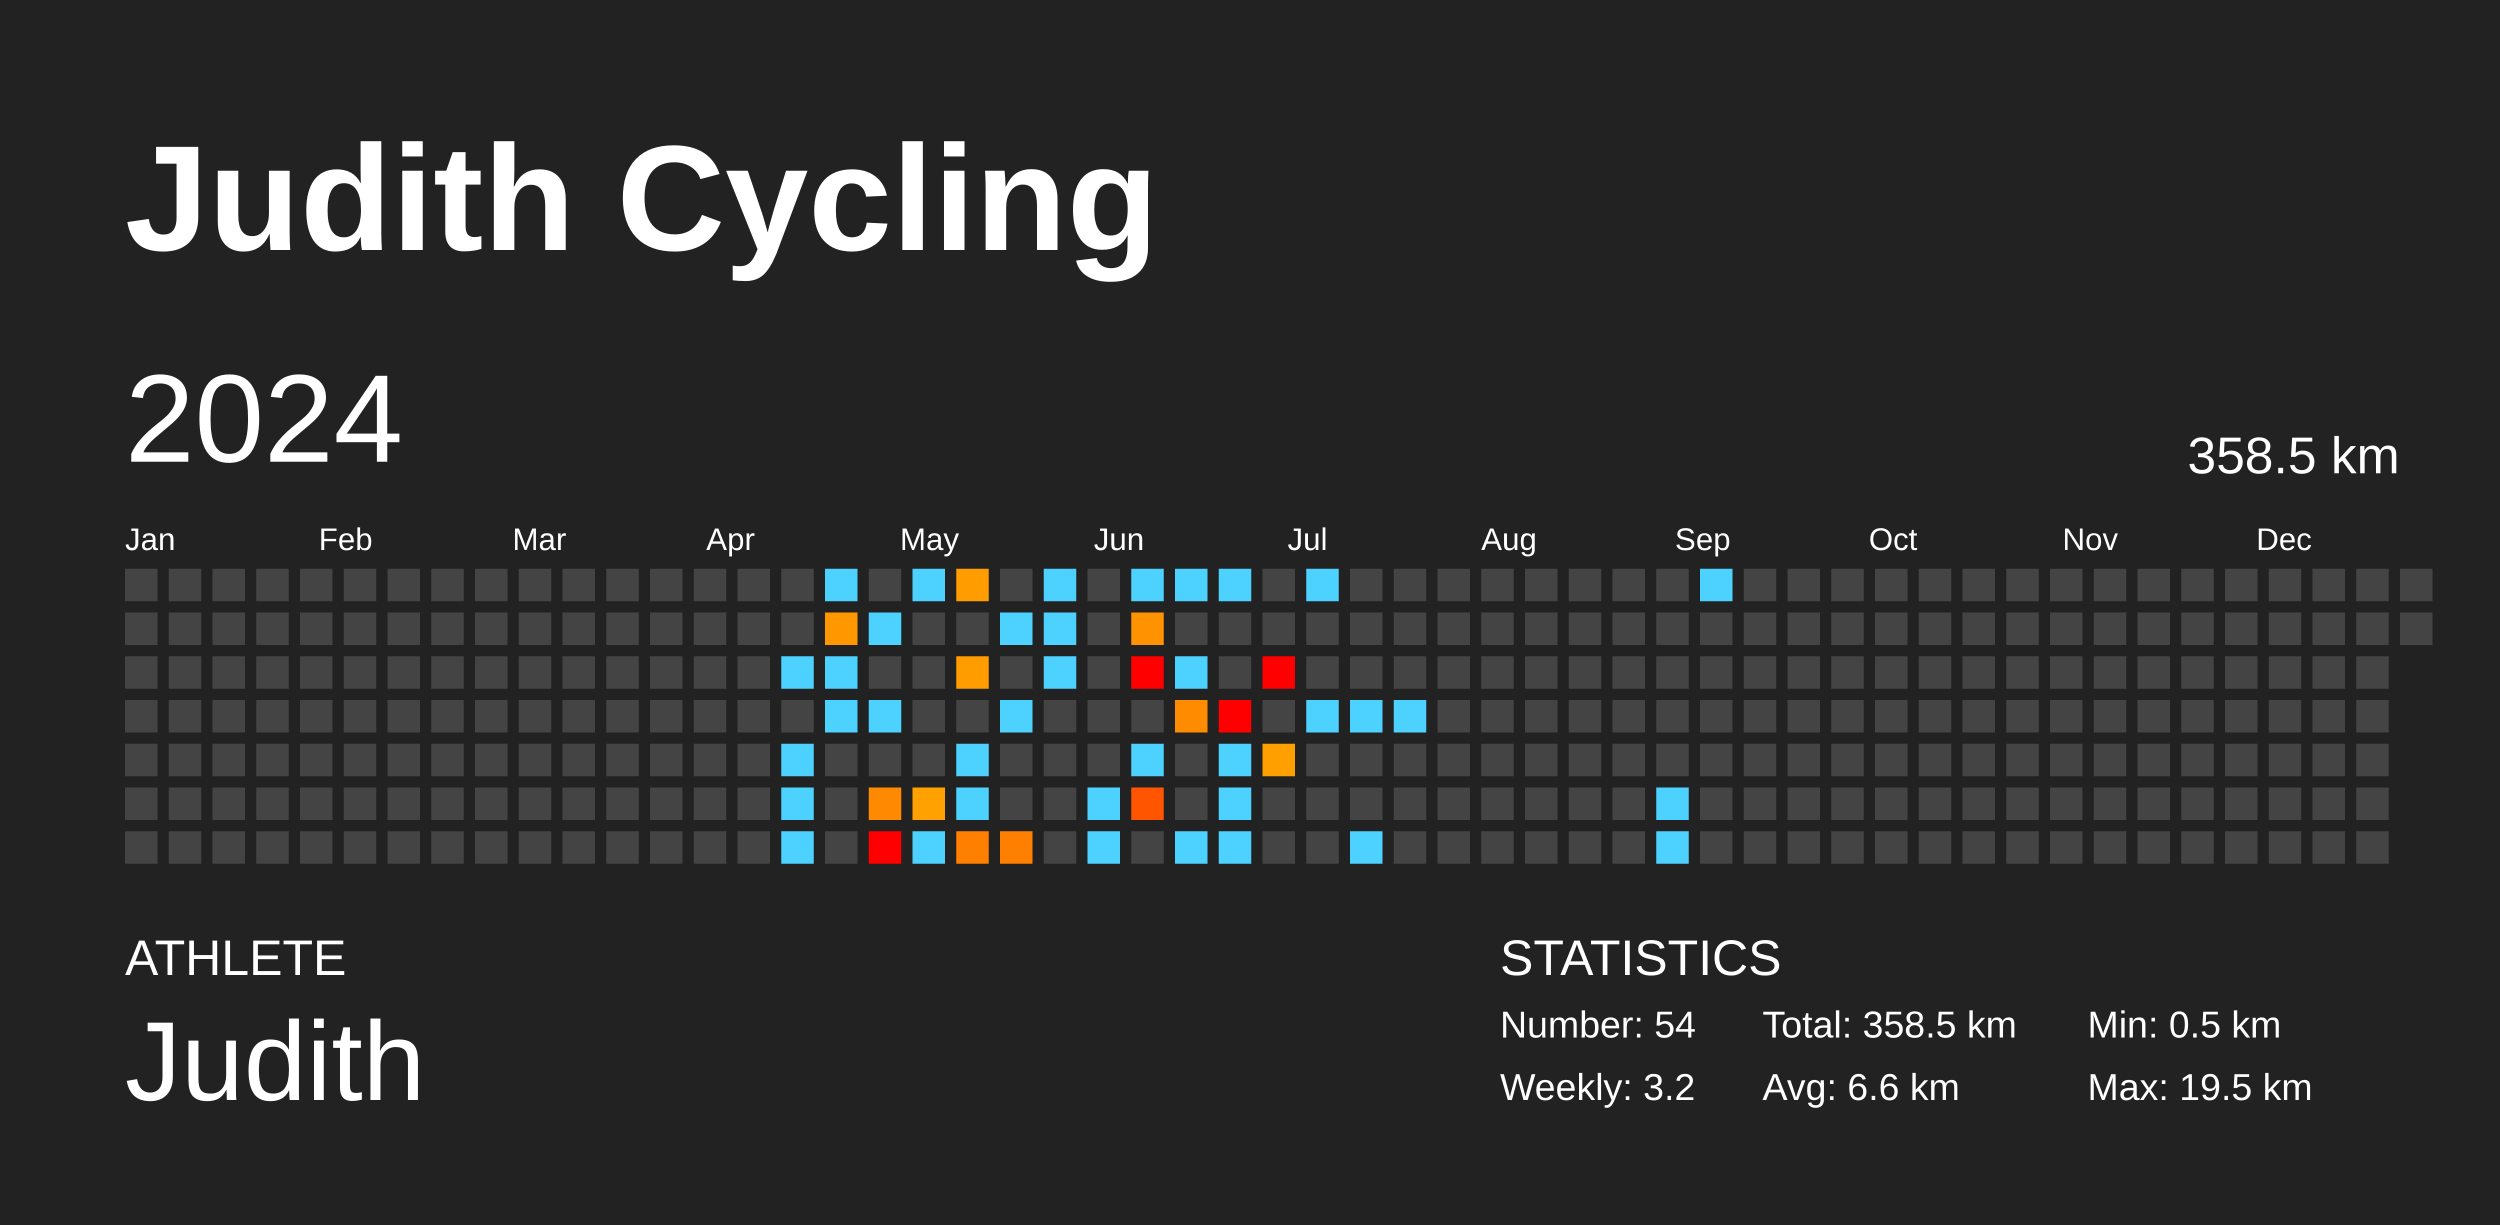
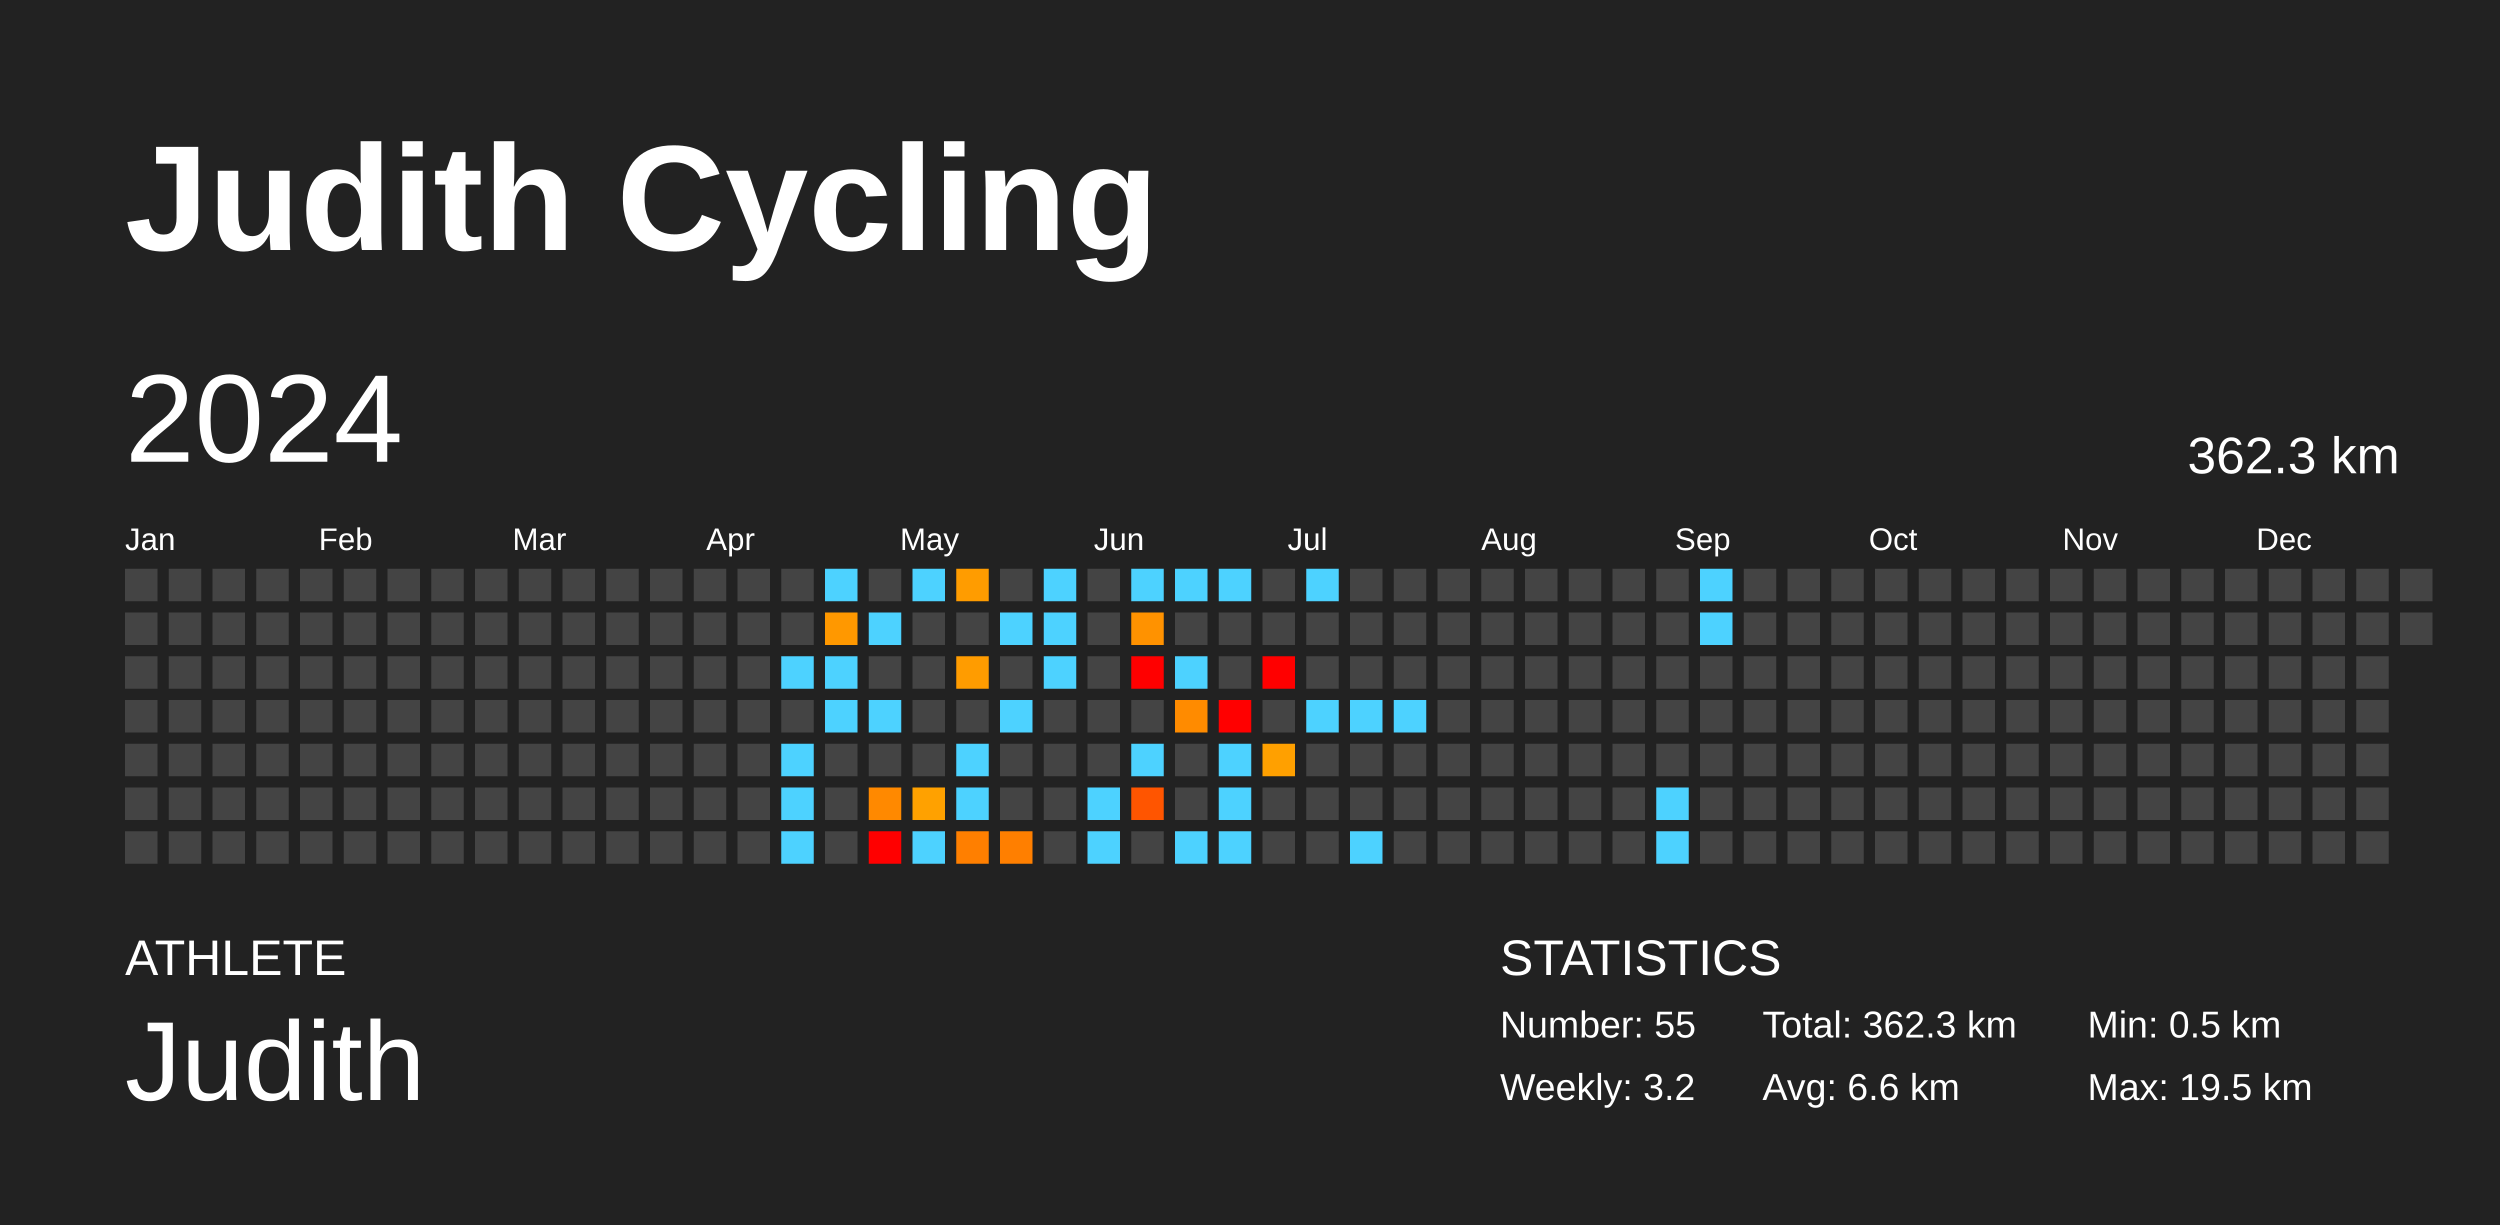
<svg xmlns="http://www.w3.org/2000/svg" baseProfile="full" height="98mm" version="1.1" viewBox="0,0,200,98" width="200mm">
  <defs />
  <rect fill="#222222" height="98" width="200" x="0" y="0" />
  <text fill="#FFFFFF" style="font-size:12px; font-family:Arial; font-weight:bold;" x="10" y="20">Judith Cycling</text>
  <text fill="#FFFFFF" style="font-size:4px; font-family:Arial" x="10" y="78">ATHLETE</text>
  <text fill="#FFFFFF" style="font-size:9px; font-family:Arial" x="10" y="88">Judith</text>
  <text fill="#FFFFFF" style="font-size:4px; font-family:Arial" x="120" y="78">STATISTICS</text>
-   <text fill="#FFFFFF" style="font-size:3px; font-family:Arial" x="120" y="83">Number: 54</text>
+   <text fill="#FFFFFF" style="font-size:3px; font-family:Arial" x="120" y="83">Number: 55</text>
  <text fill="#FFFFFF" style="font-size:3px; font-family:Arial" x="120" y="88">Weekly: 3.2</text>
-   <text fill="#FFFFFF" style="font-size:3px; font-family:Arial" x="141" y="83">Total: 358.5 km</text>
+   <text fill="#FFFFFF" style="font-size:3px; font-family:Arial" x="141" y="83">Total: 362.3 km</text>
  <text fill="#FFFFFF" style="font-size:3px; font-family:Arial" x="141" y="88">Avg: 6.6 km</text>
  <text fill="#FFFFFF" style="font-size:3px; font-family:Arial" x="167" y="83">Min: 0.5 km</text>
  <text fill="#FFFFFF" style="font-size:3px; font-family:Arial" x="167" y="88">Max: 19.5 km</text>
  <text dominant-baseline="hanging" fill="#FFFFFF" style="font-size:10.0px; font-family:Arial;" x="10" y="30">2024</text>
-   <text dominant-baseline="hanging" fill="#FFFFFF" style="font-size:4.125px; font-family:Arial;" x="175" y="35">358.5 km</text>
+   <text dominant-baseline="hanging" fill="#FFFFFF" style="font-size:4.125px; font-family:Arial;" x="175" y="35">362.3 km</text>
  <text fill="#FFFFFF" style="font-size:2.5px; font-family:Arial" x="10.0" y="44">Jan</text>
  <text fill="#FFFFFF" style="font-size:2.5px; font-family:Arial" x="25.5" y="44">Feb</text>
  <text fill="#FFFFFF" style="font-size:2.5px; font-family:Arial" x="41.0" y="44">Mar</text>
  <text fill="#FFFFFF" style="font-size:2.5px; font-family:Arial" x="56.5" y="44">Apr</text>
  <text fill="#FFFFFF" style="font-size:2.5px; font-family:Arial" x="72.0" y="44">May</text>
  <text fill="#FFFFFF" style="font-size:2.5px; font-family:Arial" x="87.5" y="44">Jun</text>
  <text fill="#FFFFFF" style="font-size:2.5px; font-family:Arial" x="103.0" y="44">Jul</text>
  <text fill="#FFFFFF" style="font-size:2.5px; font-family:Arial" x="118.5" y="44">Aug</text>
  <text fill="#FFFFFF" style="font-size:2.5px; font-family:Arial" x="134.0" y="44">Sep</text>
  <text fill="#FFFFFF" style="font-size:2.5px; font-family:Arial" x="149.5" y="44">Oct</text>
  <text fill="#FFFFFF" style="font-size:2.5px; font-family:Arial" x="165.0" y="44">Nov</text>
  <text fill="#FFFFFF" style="font-size:2.5px; font-family:Arial" x="180.5" y="44">Dec</text>
  <rect fill="#444444" height="2.6" width="2.6" x="10.0" y="45.5" />
  <rect fill="#444444" height="2.6" width="2.6" x="10.0" y="49.0" />
  <rect fill="#444444" height="2.6" width="2.6" x="10.0" y="52.5" />
  <rect fill="#444444" height="2.6" width="2.6" x="10.0" y="56.0" />
  <rect fill="#444444" height="2.6" width="2.6" x="10.0" y="59.5" />
  <rect fill="#444444" height="2.6" width="2.6" x="10.0" y="63.0" />
  <rect fill="#444444" height="2.6" width="2.6" x="10.0" y="66.5" />
  <rect fill="#444444" height="2.6" width="2.6" x="13.5" y="45.5" />
  <rect fill="#444444" height="2.6" width="2.6" x="13.5" y="49.0" />
  <rect fill="#444444" height="2.6" width="2.6" x="13.5" y="52.5" />
  <rect fill="#444444" height="2.6" width="2.6" x="13.5" y="56.0" />
  <rect fill="#444444" height="2.6" width="2.6" x="13.5" y="59.5" />
  <rect fill="#444444" height="2.6" width="2.6" x="13.5" y="63.0" />
  <rect fill="#444444" height="2.6" width="2.6" x="13.5" y="66.5" />
  <rect fill="#444444" height="2.6" width="2.6" x="17.0" y="45.5" />
  <rect fill="#444444" height="2.6" width="2.6" x="17.0" y="49.0" />
  <rect fill="#444444" height="2.6" width="2.6" x="17.0" y="52.5" />
  <rect fill="#444444" height="2.6" width="2.6" x="17.0" y="56.0" />
  <rect fill="#444444" height="2.6" width="2.6" x="17.0" y="59.5" />
  <rect fill="#444444" height="2.6" width="2.6" x="17.0" y="63.0" />
  <rect fill="#444444" height="2.6" width="2.6" x="17.0" y="66.5" />
  <rect fill="#444444" height="2.6" width="2.6" x="20.5" y="45.5" />
  <rect fill="#444444" height="2.6" width="2.6" x="20.5" y="49.0" />
  <rect fill="#444444" height="2.6" width="2.6" x="20.5" y="52.5" />
  <rect fill="#444444" height="2.6" width="2.6" x="20.5" y="56.0" />
  <rect fill="#444444" height="2.6" width="2.6" x="20.5" y="59.5" />
  <rect fill="#444444" height="2.6" width="2.6" x="20.5" y="63.0" />
  <rect fill="#444444" height="2.6" width="2.6" x="20.5" y="66.5" />
  <rect fill="#444444" height="2.6" width="2.6" x="24.0" y="45.5" />
  <rect fill="#444444" height="2.6" width="2.6" x="24.0" y="49.0" />
  <rect fill="#444444" height="2.6" width="2.6" x="24.0" y="52.5" />
  <rect fill="#444444" height="2.6" width="2.6" x="24.0" y="56.0" />
  <rect fill="#444444" height="2.6" width="2.6" x="24.0" y="59.5" />
  <rect fill="#444444" height="2.6" width="2.6" x="24.0" y="63.0" />
  <rect fill="#444444" height="2.6" width="2.6" x="24.0" y="66.5" />
  <rect fill="#444444" height="2.6" width="2.6" x="27.5" y="45.5" />
  <rect fill="#444444" height="2.6" width="2.6" x="27.5" y="49.0" />
  <rect fill="#444444" height="2.6" width="2.6" x="27.5" y="52.5" />
  <rect fill="#444444" height="2.6" width="2.6" x="27.5" y="56.0" />
  <rect fill="#444444" height="2.6" width="2.6" x="27.5" y="59.5" />
  <rect fill="#444444" height="2.6" width="2.6" x="27.5" y="63.0" />
  <rect fill="#444444" height="2.6" width="2.6" x="27.5" y="66.5" />
  <rect fill="#444444" height="2.6" width="2.6" x="31.0" y="45.5" />
  <rect fill="#444444" height="2.6" width="2.6" x="31.0" y="49.0" />
  <rect fill="#444444" height="2.6" width="2.6" x="31.0" y="52.5" />
  <rect fill="#444444" height="2.6" width="2.6" x="31.0" y="56.0" />
  <rect fill="#444444" height="2.6" width="2.6" x="31.0" y="59.5" />
  <rect fill="#444444" height="2.6" width="2.6" x="31.0" y="63.0" />
  <rect fill="#444444" height="2.6" width="2.6" x="31.0" y="66.5" />
  <rect fill="#444444" height="2.6" width="2.6" x="34.5" y="45.5" />
  <rect fill="#444444" height="2.6" width="2.6" x="34.5" y="49.0" />
  <rect fill="#444444" height="2.6" width="2.6" x="34.5" y="52.5" />
  <rect fill="#444444" height="2.6" width="2.6" x="34.5" y="56.0" />
  <rect fill="#444444" height="2.6" width="2.6" x="34.5" y="59.5" />
  <rect fill="#444444" height="2.6" width="2.6" x="34.5" y="63.0" />
  <rect fill="#444444" height="2.6" width="2.6" x="34.5" y="66.5" />
  <rect fill="#444444" height="2.6" width="2.6" x="38.0" y="45.5" />
  <rect fill="#444444" height="2.6" width="2.6" x="38.0" y="49.0" />
  <rect fill="#444444" height="2.6" width="2.6" x="38.0" y="52.5" />
  <rect fill="#444444" height="2.6" width="2.6" x="38.0" y="56.0" />
  <rect fill="#444444" height="2.6" width="2.6" x="38.0" y="59.5" />
  <rect fill="#444444" height="2.6" width="2.6" x="38.0" y="63.0" />
  <rect fill="#444444" height="2.6" width="2.6" x="38.0" y="66.5" />
  <rect fill="#444444" height="2.6" width="2.6" x="41.5" y="45.5" />
  <rect fill="#444444" height="2.6" width="2.6" x="41.5" y="49.0" />
  <rect fill="#444444" height="2.6" width="2.6" x="41.5" y="52.5" />
  <rect fill="#444444" height="2.6" width="2.6" x="41.5" y="56.0" />
  <rect fill="#444444" height="2.6" width="2.6" x="41.5" y="59.5" />
  <rect fill="#444444" height="2.6" width="2.6" x="41.5" y="63.0" />
  <rect fill="#444444" height="2.6" width="2.6" x="41.5" y="66.5" />
  <rect fill="#444444" height="2.6" width="2.6" x="45.0" y="45.5" />
  <rect fill="#444444" height="2.6" width="2.6" x="45.0" y="49.0" />
  <rect fill="#444444" height="2.6" width="2.6" x="45.0" y="52.5" />
  <rect fill="#444444" height="2.6" width="2.6" x="45.0" y="56.0" />
  <rect fill="#444444" height="2.6" width="2.6" x="45.0" y="59.5" />
  <rect fill="#444444" height="2.6" width="2.6" x="45.0" y="63.0" />
  <rect fill="#444444" height="2.6" width="2.6" x="45.0" y="66.5" />
  <rect fill="#444444" height="2.6" width="2.6" x="48.5" y="45.5" />
  <rect fill="#444444" height="2.6" width="2.6" x="48.5" y="49.0" />
  <rect fill="#444444" height="2.6" width="2.6" x="48.5" y="52.5" />
  <rect fill="#444444" height="2.6" width="2.6" x="48.5" y="56.0" />
  <rect fill="#444444" height="2.6" width="2.6" x="48.5" y="59.5" />
  <rect fill="#444444" height="2.6" width="2.6" x="48.5" y="63.0" />
  <rect fill="#444444" height="2.6" width="2.6" x="48.5" y="66.5" />
  <rect fill="#444444" height="2.6" width="2.6" x="52.0" y="45.5" />
  <rect fill="#444444" height="2.6" width="2.6" x="52.0" y="49.0" />
  <rect fill="#444444" height="2.6" width="2.6" x="52.0" y="52.5" />
  <rect fill="#444444" height="2.6" width="2.6" x="52.0" y="56.0" />
  <rect fill="#444444" height="2.6" width="2.6" x="52.0" y="59.5" />
  <rect fill="#444444" height="2.6" width="2.6" x="52.0" y="63.0" />
  <rect fill="#444444" height="2.6" width="2.6" x="52.0" y="66.5" />
  <rect fill="#444444" height="2.6" width="2.6" x="55.5" y="45.5" />
  <rect fill="#444444" height="2.6" width="2.6" x="55.5" y="49.0" />
  <rect fill="#444444" height="2.6" width="2.6" x="55.5" y="52.5" />
  <rect fill="#444444" height="2.6" width="2.6" x="55.5" y="56.0" />
  <rect fill="#444444" height="2.6" width="2.6" x="55.5" y="59.5" />
  <rect fill="#444444" height="2.6" width="2.6" x="55.5" y="63.0" />
  <rect fill="#444444" height="2.6" width="2.6" x="55.5" y="66.5" />
  <rect fill="#444444" height="2.6" width="2.6" x="59.0" y="45.5" />
  <rect fill="#444444" height="2.6" width="2.6" x="59.0" y="49.0" />
  <rect fill="#444444" height="2.6" width="2.6" x="59.0" y="52.5" />
  <rect fill="#444444" height="2.6" width="2.6" x="59.0" y="56.0" />
  <rect fill="#444444" height="2.6" width="2.6" x="59.0" y="59.5" />
  <rect fill="#444444" height="2.6" width="2.6" x="59.0" y="63.0" />
  <rect fill="#444444" height="2.6" width="2.6" x="59.0" y="66.5" />
  <rect fill="#444444" height="2.6" width="2.6" x="62.5" y="45.5" />
  <rect fill="#444444" height="2.6" width="2.6" x="62.5" y="49.0" />
  <rect fill="#4dd2ff" height="2.6" width="2.6" x="62.5" y="52.5" />
  <rect fill="#444444" height="2.6" width="2.6" x="62.5" y="56.0" />
  <rect fill="#4dd2ff" height="2.6" width="2.6" x="62.5" y="59.5" />
  <rect fill="#4dd2ff" height="2.6" width="2.6" x="62.5" y="63.0" />
  <rect fill="#4dd2ff" height="2.6" width="2.6" x="62.5" y="66.5" />
  <rect fill="#4dd2ff" height="2.6" width="2.6" x="66.0" y="45.5" />
  <rect fill="#ff9800" height="2.6" width="2.6" x="66.0" y="49.0" />
  <rect fill="#4dd2ff" height="2.6" width="2.6" x="66.0" y="52.5" />
  <rect fill="#4dd2ff" height="2.6" width="2.6" x="66.0" y="56.0" />
  <rect fill="#444444" height="2.6" width="2.6" x="66.0" y="59.5" />
  <rect fill="#444444" height="2.6" width="2.6" x="66.0" y="63.0" />
  <rect fill="#444444" height="2.6" width="2.6" x="66.0" y="66.5" />
  <rect fill="#444444" height="2.6" width="2.6" x="69.5" y="45.5" />
  <rect fill="#4dd2ff" height="2.6" width="2.6" x="69.5" y="49.0" />
  <rect fill="#444444" height="2.6" width="2.6" x="69.5" y="52.5" />
  <rect fill="#4dd2ff" height="2.6" width="2.6" x="69.5" y="56.0" />
  <rect fill="#444444" height="2.6" width="2.6" x="69.5" y="59.5" />
  <rect fill="#ff8900" height="2.6" width="2.6" x="69.5" y="63.0" />
  <rect fill="red" height="2.6" width="2.6" x="69.5" y="66.5" />
  <rect fill="#4dd2ff" height="2.6" width="2.6" x="73.0" y="45.5" />
  <rect fill="#444444" height="2.6" width="2.6" x="73.0" y="49.0" />
  <rect fill="#444444" height="2.6" width="2.6" x="73.0" y="52.5" />
  <rect fill="#444444" height="2.6" width="2.6" x="73.0" y="56.0" />
  <rect fill="#444444" height="2.6" width="2.6" x="73.0" y="59.5" />
  <rect fill="#ffa100" height="2.6" width="2.6" x="73.0" y="63.0" />
  <rect fill="#4dd2ff" height="2.6" width="2.6" x="73.0" y="66.5" />
  <rect fill="#ff9c00" height="2.6" width="2.6" x="76.5" y="45.5" />
  <rect fill="#444444" height="2.6" width="2.6" x="76.5" y="49.0" />
  <rect fill="#ff9c00" height="2.6" width="2.6" x="76.5" y="52.5" />
  <rect fill="#444444" height="2.6" width="2.6" x="76.5" y="56.0" />
  <rect fill="#4dd2ff" height="2.6" width="2.6" x="76.5" y="59.5" />
  <rect fill="#4dd2ff" height="2.6" width="2.6" x="76.5" y="63.0" />
  <rect fill="#ff7f00" height="2.6" width="2.6" x="76.5" y="66.5" />
  <rect fill="#444444" height="2.6" width="2.6" x="80.0" y="45.5" />
  <rect fill="#4dd2ff" height="2.6" width="2.6" x="80.0" y="49.0" />
  <rect fill="#444444" height="2.6" width="2.6" x="80.0" y="52.5" />
  <rect fill="#4dd2ff" height="2.6" width="2.6" x="80.0" y="56.0" />
  <rect fill="#444444" height="2.6" width="2.6" x="80.0" y="59.5" />
  <rect fill="#444444" height="2.6" width="2.6" x="80.0" y="63.0" />
  <rect fill="#ff7f00" height="2.6" width="2.6" x="80.0" y="66.5" />
  <rect fill="#4dd2ff" height="2.6" width="2.6" x="83.5" y="45.5" />
  <rect fill="#4dd2ff" height="2.6" width="2.6" x="83.5" y="49.0" />
  <rect fill="#4dd2ff" height="2.6" width="2.6" x="83.5" y="52.5" />
  <rect fill="#444444" height="2.6" width="2.6" x="83.5" y="56.0" />
  <rect fill="#444444" height="2.6" width="2.6" x="83.5" y="59.5" />
  <rect fill="#444444" height="2.6" width="2.6" x="83.5" y="63.0" />
  <rect fill="#444444" height="2.6" width="2.6" x="83.5" y="66.5" />
  <rect fill="#444444" height="2.6" width="2.6" x="87.0" y="45.5" />
  <rect fill="#444444" height="2.6" width="2.6" x="87.0" y="49.0" />
  <rect fill="#444444" height="2.6" width="2.6" x="87.0" y="52.5" />
  <rect fill="#444444" height="2.6" width="2.6" x="87.0" y="56.0" />
  <rect fill="#444444" height="2.6" width="2.6" x="87.0" y="59.5" />
  <rect fill="#4dd2ff" height="2.6" width="2.6" x="87.0" y="63.0" />
  <rect fill="#4dd2ff" height="2.6" width="2.6" x="87.0" y="66.5" />
  <rect fill="#4dd2ff" height="2.6" width="2.6" x="90.5" y="45.5" />
  <rect fill="#ff9200" height="2.6" width="2.6" x="90.5" y="49.0" />
  <rect fill="red" height="2.6" width="2.6" x="90.5" y="52.5" />
  <rect fill="#444444" height="2.6" width="2.6" x="90.5" y="56.0" />
  <rect fill="#4dd2ff" height="2.6" width="2.6" x="90.5" y="59.5" />
  <rect fill="#ff5500" height="2.6" width="2.6" x="90.5" y="63.0" />
  <rect fill="#444444" height="2.6" width="2.6" x="90.5" y="66.5" />
  <rect fill="#4dd2ff" height="2.6" width="2.6" x="94.0" y="45.5" />
  <rect fill="#444444" height="2.6" width="2.6" x="94.0" y="49.0" />
  <rect fill="#4dd2ff" height="2.6" width="2.6" x="94.0" y="52.5" />
  <rect fill="#ff8b00" height="2.6" width="2.6" x="94.0" y="56.0" />
  <rect fill="#444444" height="2.6" width="2.6" x="94.0" y="59.5" />
  <rect fill="#444444" height="2.6" width="2.6" x="94.0" y="63.0" />
  <rect fill="#4dd2ff" height="2.6" width="2.6" x="94.0" y="66.5" />
  <rect fill="#4dd2ff" height="2.6" width="2.6" x="97.5" y="45.5" />
  <rect fill="#444444" height="2.6" width="2.6" x="97.5" y="49.0" />
  <rect fill="#444444" height="2.6" width="2.6" x="97.5" y="52.5" />
  <rect fill="red" height="2.6" width="2.6" x="97.5" y="56.0" />
  <rect fill="#4dd2ff" height="2.6" width="2.6" x="97.5" y="59.5" />
  <rect fill="#4dd2ff" height="2.6" width="2.6" x="97.5" y="63.0" />
  <rect fill="#4dd2ff" height="2.6" width="2.6" x="97.5" y="66.5" />
  <rect fill="#444444" height="2.6" width="2.6" x="101.0" y="45.5" />
  <rect fill="#444444" height="2.6" width="2.6" x="101.0" y="49.0" />
  <rect fill="red" height="2.6" width="2.6" x="101.0" y="52.5" />
  <rect fill="#444444" height="2.6" width="2.6" x="101.0" y="56.0" />
  <rect fill="#ffa000" height="2.6" width="2.6" x="101.0" y="59.5" />
  <rect fill="#444444" height="2.6" width="2.6" x="101.0" y="63.0" />
  <rect fill="#444444" height="2.6" width="2.6" x="101.0" y="66.5" />
  <rect fill="#4dd2ff" height="2.6" width="2.6" x="104.5" y="45.5" />
  <rect fill="#444444" height="2.6" width="2.6" x="104.5" y="49.0" />
  <rect fill="#444444" height="2.6" width="2.6" x="104.5" y="52.5" />
  <rect fill="#4dd2ff" height="2.6" width="2.6" x="104.5" y="56.0" />
  <rect fill="#444444" height="2.6" width="2.6" x="104.5" y="59.5" />
  <rect fill="#444444" height="2.6" width="2.6" x="104.5" y="63.0" />
  <rect fill="#444444" height="2.6" width="2.6" x="104.5" y="66.5" />
  <rect fill="#444444" height="2.6" width="2.6" x="108.0" y="45.5" />
  <rect fill="#444444" height="2.6" width="2.6" x="108.0" y="49.0" />
  <rect fill="#444444" height="2.6" width="2.6" x="108.0" y="52.5" />
  <rect fill="#4dd2ff" height="2.6" width="2.6" x="108.0" y="56.0" />
  <rect fill="#444444" height="2.6" width="2.6" x="108.0" y="59.5" />
  <rect fill="#444444" height="2.6" width="2.6" x="108.0" y="63.0" />
  <rect fill="#4dd2ff" height="2.6" width="2.6" x="108.0" y="66.5" />
  <rect fill="#444444" height="2.6" width="2.6" x="111.5" y="45.5" />
  <rect fill="#444444" height="2.6" width="2.6" x="111.5" y="49.0" />
  <rect fill="#444444" height="2.6" width="2.6" x="111.5" y="52.5" />
  <rect fill="#4dd2ff" height="2.6" width="2.6" x="111.5" y="56.0" />
  <rect fill="#444444" height="2.6" width="2.6" x="111.5" y="59.5" />
  <rect fill="#444444" height="2.6" width="2.6" x="111.5" y="63.0" />
  <rect fill="#444444" height="2.6" width="2.6" x="111.5" y="66.5" />
  <rect fill="#444444" height="2.6" width="2.6" x="115.0" y="45.5" />
  <rect fill="#444444" height="2.6" width="2.6" x="115.0" y="49.0" />
  <rect fill="#444444" height="2.6" width="2.6" x="115.0" y="52.5" />
  <rect fill="#444444" height="2.6" width="2.6" x="115.0" y="56.0" />
  <rect fill="#444444" height="2.6" width="2.6" x="115.0" y="59.5" />
  <rect fill="#444444" height="2.6" width="2.6" x="115.0" y="63.0" />
  <rect fill="#444444" height="2.6" width="2.6" x="115.0" y="66.5" />
  <rect fill="#444444" height="2.6" width="2.6" x="118.5" y="45.5" />
  <rect fill="#444444" height="2.6" width="2.6" x="118.5" y="49.0" />
  <rect fill="#444444" height="2.6" width="2.6" x="118.5" y="52.5" />
  <rect fill="#444444" height="2.6" width="2.6" x="118.5" y="56.0" />
  <rect fill="#444444" height="2.6" width="2.6" x="118.5" y="59.5" />
  <rect fill="#444444" height="2.6" width="2.6" x="118.5" y="63.0" />
  <rect fill="#444444" height="2.6" width="2.6" x="118.5" y="66.5" />
  <rect fill="#444444" height="2.6" width="2.6" x="122.0" y="45.5" />
  <rect fill="#444444" height="2.6" width="2.6" x="122.0" y="49.0" />
  <rect fill="#444444" height="2.6" width="2.6" x="122.0" y="52.5" />
  <rect fill="#444444" height="2.6" width="2.6" x="122.0" y="56.0" />
  <rect fill="#444444" height="2.6" width="2.6" x="122.0" y="59.5" />
  <rect fill="#444444" height="2.6" width="2.6" x="122.0" y="63.0" />
  <rect fill="#444444" height="2.6" width="2.6" x="122.0" y="66.5" />
  <rect fill="#444444" height="2.6" width="2.6" x="125.5" y="45.5" />
  <rect fill="#444444" height="2.6" width="2.6" x="125.5" y="49.0" />
  <rect fill="#444444" height="2.6" width="2.6" x="125.5" y="52.5" />
  <rect fill="#444444" height="2.6" width="2.6" x="125.5" y="56.0" />
  <rect fill="#444444" height="2.6" width="2.6" x="125.5" y="59.5" />
  <rect fill="#444444" height="2.6" width="2.6" x="125.5" y="63.0" />
  <rect fill="#444444" height="2.6" width="2.6" x="125.5" y="66.5" />
  <rect fill="#444444" height="2.6" width="2.6" x="129.0" y="45.5" />
  <rect fill="#444444" height="2.6" width="2.6" x="129.0" y="49.0" />
  <rect fill="#444444" height="2.6" width="2.6" x="129.0" y="52.5" />
  <rect fill="#444444" height="2.6" width="2.6" x="129.0" y="56.0" />
  <rect fill="#444444" height="2.6" width="2.6" x="129.0" y="59.5" />
  <rect fill="#444444" height="2.6" width="2.6" x="129.0" y="63.0" />
  <rect fill="#444444" height="2.6" width="2.6" x="129.0" y="66.5" />
  <rect fill="#444444" height="2.6" width="2.6" x="132.5" y="45.5" />
  <rect fill="#444444" height="2.6" width="2.6" x="132.5" y="49.0" />
  <rect fill="#444444" height="2.6" width="2.6" x="132.5" y="52.5" />
  <rect fill="#444444" height="2.6" width="2.6" x="132.5" y="56.0" />
  <rect fill="#444444" height="2.6" width="2.6" x="132.5" y="59.5" />
  <rect fill="#4dd2ff" height="2.6" width="2.6" x="132.5" y="63.0" />
  <rect fill="#4dd2ff" height="2.6" width="2.6" x="132.5" y="66.5" />
  <rect fill="#4dd2ff" height="2.6" width="2.6" x="136.0" y="45.5" />
-   <rect fill="#444444" height="2.6" width="2.6" x="136.0" y="49.0" />
+   <rect fill="#4dd2ff" height="2.6" width="2.6" x="136.0" y="49.0" />
  <rect fill="#444444" height="2.6" width="2.6" x="136.0" y="52.5" />
  <rect fill="#444444" height="2.6" width="2.6" x="136.0" y="56.0" />
  <rect fill="#444444" height="2.6" width="2.6" x="136.0" y="59.5" />
  <rect fill="#444444" height="2.6" width="2.6" x="136.0" y="63.0" />
  <rect fill="#444444" height="2.6" width="2.6" x="136.0" y="66.5" />
  <rect fill="#444444" height="2.6" width="2.6" x="139.5" y="45.5" />
  <rect fill="#444444" height="2.6" width="2.6" x="139.5" y="49.0" />
  <rect fill="#444444" height="2.6" width="2.6" x="139.5" y="52.5" />
  <rect fill="#444444" height="2.6" width="2.6" x="139.5" y="56.0" />
  <rect fill="#444444" height="2.6" width="2.6" x="139.5" y="59.5" />
  <rect fill="#444444" height="2.6" width="2.6" x="139.5" y="63.0" />
  <rect fill="#444444" height="2.6" width="2.6" x="139.5" y="66.5" />
  <rect fill="#444444" height="2.6" width="2.6" x="143.0" y="45.5" />
  <rect fill="#444444" height="2.6" width="2.6" x="143.0" y="49.0" />
  <rect fill="#444444" height="2.6" width="2.6" x="143.0" y="52.5" />
  <rect fill="#444444" height="2.6" width="2.6" x="143.0" y="56.0" />
  <rect fill="#444444" height="2.6" width="2.6" x="143.0" y="59.5" />
  <rect fill="#444444" height="2.6" width="2.6" x="143.0" y="63.0" />
  <rect fill="#444444" height="2.6" width="2.6" x="143.0" y="66.5" />
  <rect fill="#444444" height="2.6" width="2.6" x="146.5" y="45.5" />
  <rect fill="#444444" height="2.6" width="2.6" x="146.5" y="49.0" />
  <rect fill="#444444" height="2.6" width="2.6" x="146.5" y="52.5" />
  <rect fill="#444444" height="2.6" width="2.6" x="146.5" y="56.0" />
  <rect fill="#444444" height="2.6" width="2.6" x="146.5" y="59.5" />
  <rect fill="#444444" height="2.6" width="2.6" x="146.5" y="63.0" />
  <rect fill="#444444" height="2.6" width="2.6" x="146.5" y="66.5" />
  <rect fill="#444444" height="2.6" width="2.6" x="150.0" y="45.5" />
  <rect fill="#444444" height="2.6" width="2.6" x="150.0" y="49.0" />
  <rect fill="#444444" height="2.6" width="2.6" x="150.0" y="52.5" />
  <rect fill="#444444" height="2.6" width="2.6" x="150.0" y="56.0" />
  <rect fill="#444444" height="2.6" width="2.6" x="150.0" y="59.5" />
  <rect fill="#444444" height="2.6" width="2.6" x="150.0" y="63.0" />
  <rect fill="#444444" height="2.6" width="2.6" x="150.0" y="66.5" />
  <rect fill="#444444" height="2.6" width="2.6" x="153.5" y="45.5" />
  <rect fill="#444444" height="2.6" width="2.6" x="153.5" y="49.0" />
  <rect fill="#444444" height="2.6" width="2.6" x="153.5" y="52.5" />
  <rect fill="#444444" height="2.6" width="2.6" x="153.5" y="56.0" />
  <rect fill="#444444" height="2.6" width="2.6" x="153.5" y="59.5" />
  <rect fill="#444444" height="2.6" width="2.6" x="153.5" y="63.0" />
  <rect fill="#444444" height="2.6" width="2.6" x="153.5" y="66.5" />
  <rect fill="#444444" height="2.6" width="2.6" x="157.0" y="45.5" />
  <rect fill="#444444" height="2.6" width="2.6" x="157.0" y="49.0" />
  <rect fill="#444444" height="2.6" width="2.6" x="157.0" y="52.5" />
  <rect fill="#444444" height="2.6" width="2.6" x="157.0" y="56.0" />
  <rect fill="#444444" height="2.6" width="2.6" x="157.0" y="59.5" />
  <rect fill="#444444" height="2.6" width="2.6" x="157.0" y="63.0" />
  <rect fill="#444444" height="2.6" width="2.6" x="157.0" y="66.5" />
  <rect fill="#444444" height="2.6" width="2.6" x="160.5" y="45.5" />
  <rect fill="#444444" height="2.6" width="2.6" x="160.5" y="49.0" />
  <rect fill="#444444" height="2.6" width="2.6" x="160.5" y="52.5" />
  <rect fill="#444444" height="2.6" width="2.6" x="160.5" y="56.0" />
  <rect fill="#444444" height="2.6" width="2.6" x="160.5" y="59.5" />
  <rect fill="#444444" height="2.6" width="2.6" x="160.5" y="63.0" />
  <rect fill="#444444" height="2.6" width="2.6" x="160.5" y="66.5" />
  <rect fill="#444444" height="2.6" width="2.6" x="164.0" y="45.5" />
  <rect fill="#444444" height="2.6" width="2.6" x="164.0" y="49.0" />
  <rect fill="#444444" height="2.6" width="2.6" x="164.0" y="52.5" />
  <rect fill="#444444" height="2.6" width="2.6" x="164.0" y="56.0" />
  <rect fill="#444444" height="2.6" width="2.6" x="164.0" y="59.5" />
  <rect fill="#444444" height="2.6" width="2.6" x="164.0" y="63.0" />
  <rect fill="#444444" height="2.6" width="2.6" x="164.0" y="66.5" />
  <rect fill="#444444" height="2.6" width="2.6" x="167.5" y="45.5" />
  <rect fill="#444444" height="2.6" width="2.6" x="167.5" y="49.0" />
  <rect fill="#444444" height="2.6" width="2.6" x="167.5" y="52.5" />
  <rect fill="#444444" height="2.6" width="2.6" x="167.5" y="56.0" />
  <rect fill="#444444" height="2.6" width="2.6" x="167.5" y="59.5" />
  <rect fill="#444444" height="2.6" width="2.6" x="167.5" y="63.0" />
  <rect fill="#444444" height="2.6" width="2.6" x="167.5" y="66.5" />
  <rect fill="#444444" height="2.6" width="2.6" x="171.0" y="45.5" />
  <rect fill="#444444" height="2.6" width="2.6" x="171.0" y="49.0" />
  <rect fill="#444444" height="2.6" width="2.6" x="171.0" y="52.5" />
  <rect fill="#444444" height="2.6" width="2.6" x="171.0" y="56.0" />
  <rect fill="#444444" height="2.6" width="2.6" x="171.0" y="59.5" />
  <rect fill="#444444" height="2.6" width="2.6" x="171.0" y="63.0" />
  <rect fill="#444444" height="2.6" width="2.6" x="171.0" y="66.5" />
  <rect fill="#444444" height="2.6" width="2.6" x="174.5" y="45.5" />
  <rect fill="#444444" height="2.6" width="2.6" x="174.5" y="49.0" />
  <rect fill="#444444" height="2.6" width="2.6" x="174.5" y="52.5" />
  <rect fill="#444444" height="2.6" width="2.6" x="174.5" y="56.0" />
  <rect fill="#444444" height="2.6" width="2.6" x="174.5" y="59.5" />
  <rect fill="#444444" height="2.6" width="2.6" x="174.5" y="63.0" />
  <rect fill="#444444" height="2.6" width="2.6" x="174.5" y="66.5" />
  <rect fill="#444444" height="2.6" width="2.6" x="178.0" y="45.5" />
  <rect fill="#444444" height="2.6" width="2.6" x="178.0" y="49.0" />
  <rect fill="#444444" height="2.6" width="2.6" x="178.0" y="52.5" />
  <rect fill="#444444" height="2.6" width="2.6" x="178.0" y="56.0" />
  <rect fill="#444444" height="2.6" width="2.6" x="178.0" y="59.5" />
  <rect fill="#444444" height="2.6" width="2.6" x="178.0" y="63.0" />
  <rect fill="#444444" height="2.6" width="2.6" x="178.0" y="66.5" />
  <rect fill="#444444" height="2.6" width="2.6" x="181.5" y="45.5" />
  <rect fill="#444444" height="2.6" width="2.6" x="181.5" y="49.0" />
  <rect fill="#444444" height="2.6" width="2.6" x="181.5" y="52.5" />
  <rect fill="#444444" height="2.6" width="2.6" x="181.5" y="56.0" />
  <rect fill="#444444" height="2.6" width="2.6" x="181.5" y="59.5" />
  <rect fill="#444444" height="2.6" width="2.6" x="181.5" y="63.0" />
  <rect fill="#444444" height="2.6" width="2.6" x="181.5" y="66.5" />
  <rect fill="#444444" height="2.6" width="2.6" x="185.0" y="45.5" />
  <rect fill="#444444" height="2.6" width="2.6" x="185.0" y="49.0" />
  <rect fill="#444444" height="2.6" width="2.6" x="185.0" y="52.5" />
  <rect fill="#444444" height="2.6" width="2.6" x="185.0" y="56.0" />
  <rect fill="#444444" height="2.6" width="2.6" x="185.0" y="59.5" />
  <rect fill="#444444" height="2.6" width="2.6" x="185.0" y="63.0" />
  <rect fill="#444444" height="2.6" width="2.6" x="185.0" y="66.5" />
  <rect fill="#444444" height="2.6" width="2.6" x="188.5" y="45.5" />
  <rect fill="#444444" height="2.6" width="2.6" x="188.5" y="49.0" />
  <rect fill="#444444" height="2.6" width="2.6" x="188.5" y="52.5" />
  <rect fill="#444444" height="2.6" width="2.6" x="188.5" y="56.0" />
  <rect fill="#444444" height="2.6" width="2.6" x="188.5" y="59.5" />
  <rect fill="#444444" height="2.6" width="2.6" x="188.5" y="63.0" />
  <rect fill="#444444" height="2.6" width="2.6" x="188.5" y="66.5" />
  <rect fill="#444444" height="2.6" width="2.6" x="192.0" y="45.5" />
  <rect fill="#444444" height="2.6" width="2.6" x="192.0" y="49.0" />
</svg>
